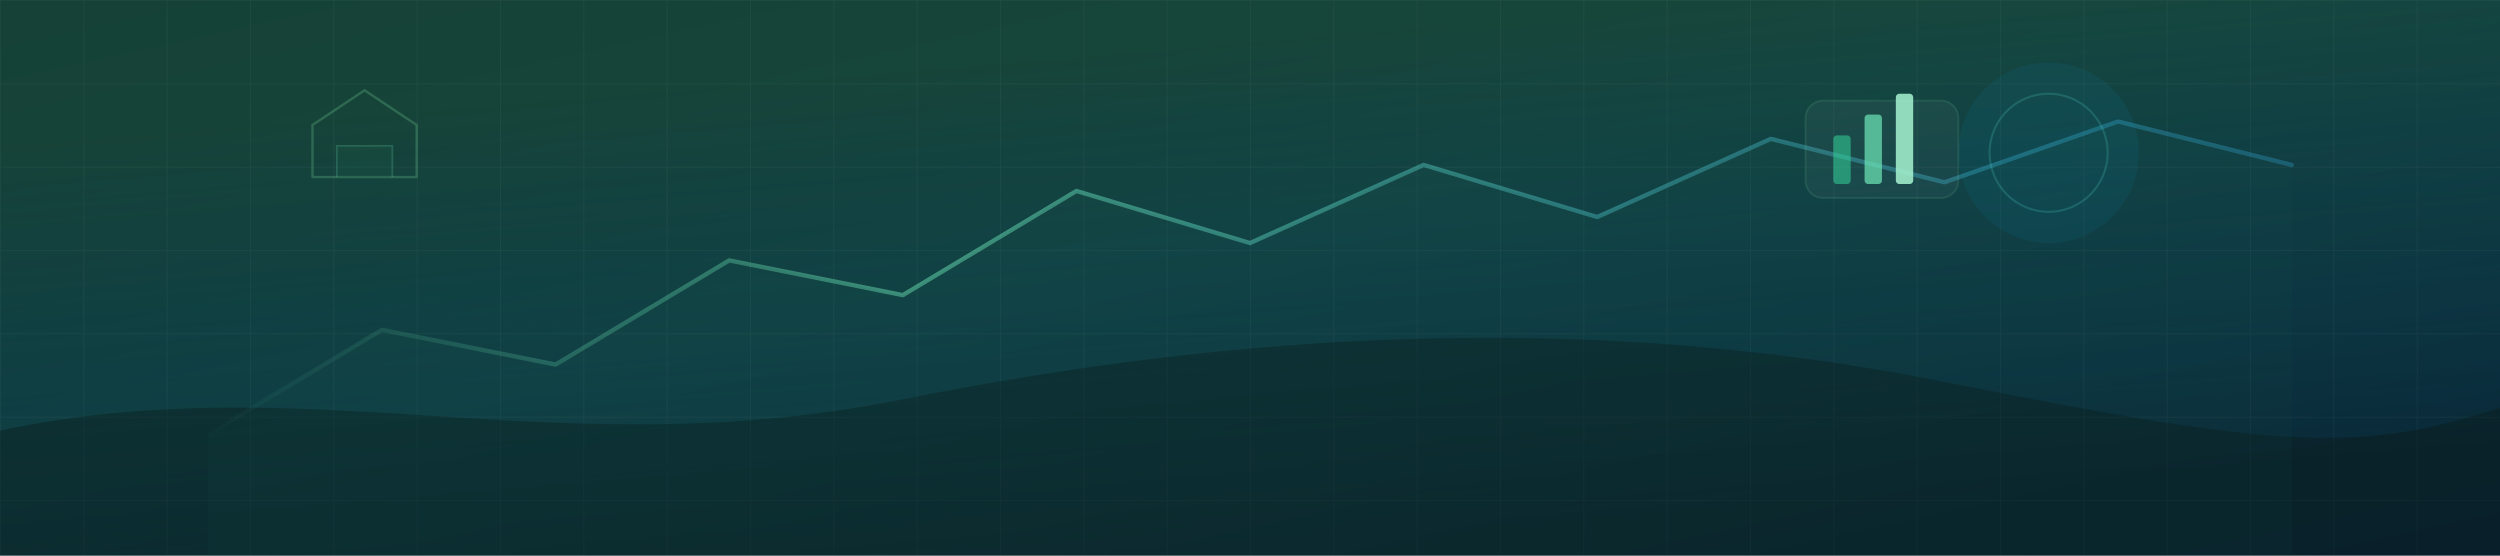
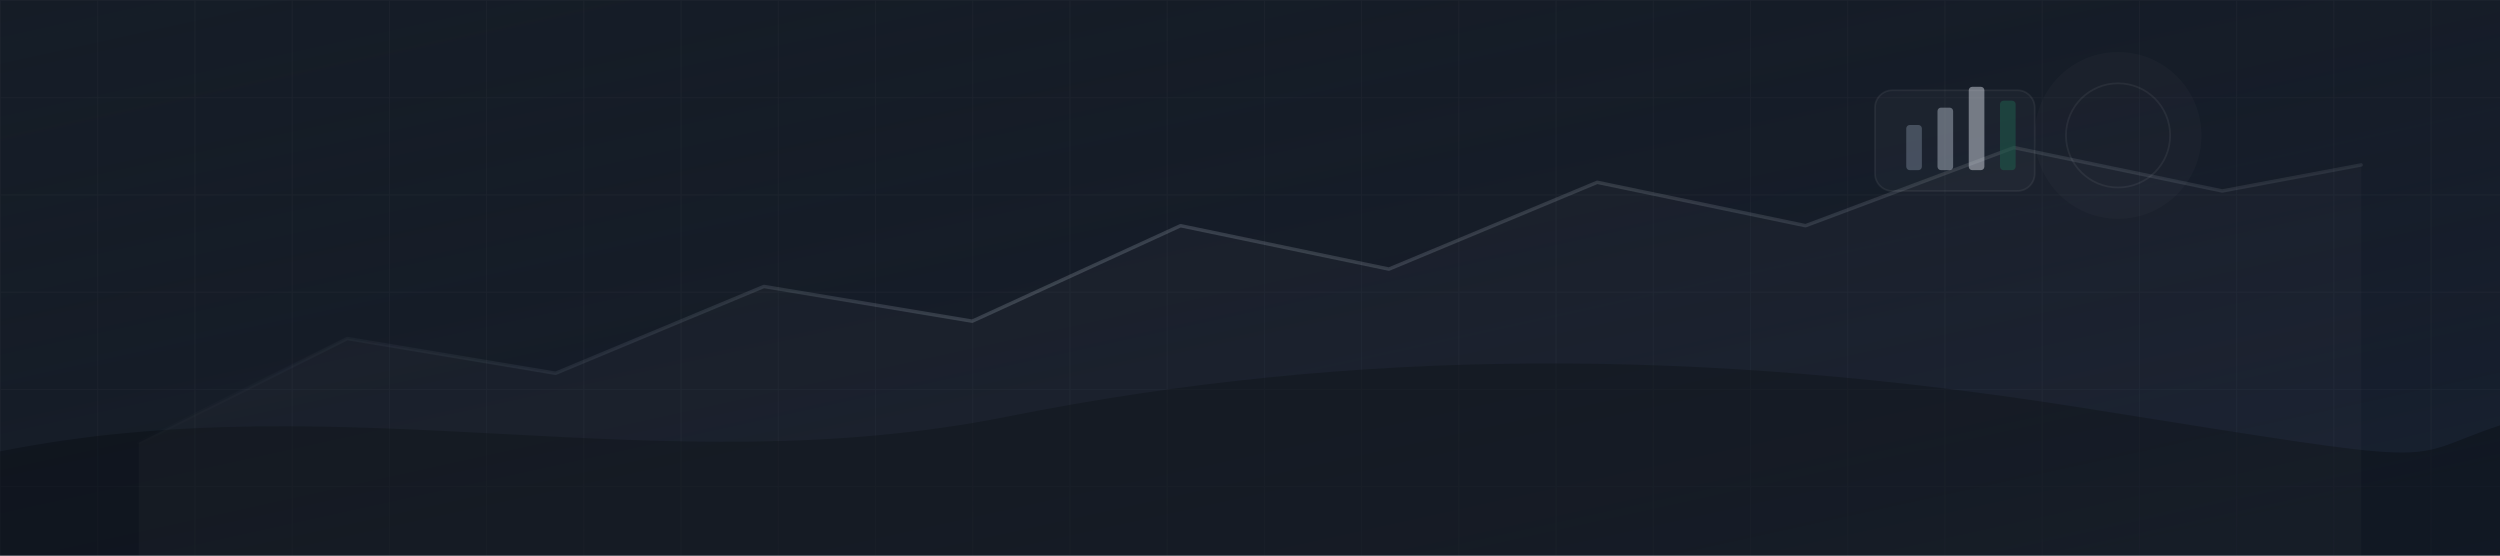
<svg xmlns="http://www.w3.org/2000/svg" viewBox="0 0 1440 320" preserveAspectRatio="xMidYMid slice">
  <defs>
    <linearGradient id="bg" x1="0%" y1="0%" x2="100%" y2="100%">
-       <stop offset="0%" stop-color="#0c1f1c" />
-       <stop offset="45%" stop-color="#0f2e2a" />
-       <stop offset="100%" stop-color="#0a1a24" />
+       <stop offset="0%" stop-color="#0f1419" />
+       <stop offset="50%" stop-color="#151b24" />
+       <stop offset="100%" stop-color="#1a2332" />
    </linearGradient>
-     <linearGradient id="glow" x1="70%" y1="0%" x2="100%" y2="80%">
-       <stop offset="0%" stop-color="#1e5c4b" stop-opacity="0.55" />
-       <stop offset="100%" stop-color="#0369a1" stop-opacity="0.15" />
+     <linearGradient id="glow" x1="0%" y1="0%" x2="100%" y2="100%">
+       <stop offset="0%" stop-color="#1e293b" stop-opacity="0.4" />
+       <stop offset="100%" stop-color="#0f172a" stop-opacity="0.2" />
    </linearGradient>
    <linearGradient id="line" x1="0%" y1="0%" x2="100%" y2="0%">
-       <stop offset="0%" stop-color="#6ee7b7" stop-opacity="0" />
-       <stop offset="35%" stop-color="#6ee7b7" stop-opacity="0.65" />
-       <stop offset="100%" stop-color="#38bdf8" stop-opacity="0.35" />
+       <stop offset="0%" stop-color="#94a3b8" stop-opacity="0" />
+       <stop offset="40%" stop-color="#cbd5e1" stop-opacity="0.35" />
+       <stop offset="100%" stop-color="#e2e8f0" stop-opacity="0.15" />
    </linearGradient>
-     <pattern id="grid" width="48" height="48" patternUnits="userSpaceOnUse">
-       <path d="M48 0H0V48" fill="none" stroke="#ffffff" stroke-opacity="0.04" stroke-width="1" />
+     <pattern id="grid" width="56" height="56" patternUnits="userSpaceOnUse">
+       <path d="M56 0H0V56" fill="none" stroke="#ffffff" stroke-opacity="0.03" stroke-width="1" />
    </pattern>
  </defs>
  <rect width="1440" height="320" fill="url(#bg)" />
  <rect width="1440" height="320" fill="url(#glow)" />
  <rect width="1440" height="320" fill="url(#grid)" />
-   <path d="M0 248 C180 210, 320 270, 520 230 S920 180, 1120 220 S1360 260, 1440 235 L1440 320 L0 320 Z" fill="#0a1612" fill-opacity="0.35" />
-   <path d="M120 250 L220 190 L320 210 L420 150 L520 170 L620 110 L720 140 L820 95 L920 125 L1020 80 L1120 105 L1220 70 L1320 95" fill="none" stroke="url(#line)" stroke-width="2.5" stroke-linecap="round" stroke-linejoin="round" opacity="0.75" />
-   <path d="M120 250 L220 190 L320 210 L420 150 L520 170 L620 110 L720 140 L820 95 L920 125 L1020 80 L1120 105 L1220 70 L1320 95 L1320 320 L120 320 Z" fill="#1e5c4b" fill-opacity="0.08" />
-   <circle cx="1180" cy="88" r="52" fill="#0ea5e9" fill-opacity="0.07" />
-   <circle cx="1180" cy="88" r="34" fill="none" stroke="#5eead4" stroke-opacity="0.18" stroke-width="1.2" />
-   <rect x="1040" y="58" width="88" height="56" rx="10" fill="#ffffff" fill-opacity="0.04" stroke="#86efac" stroke-opacity="0.12" />
-   <rect x="1056" y="78" width="10" height="28" rx="2" fill="#34d399" fill-opacity="0.55" />
-   <rect x="1074" y="66" width="10" height="40" rx="2" fill="#6ee7b7" fill-opacity="0.7" />
-   <rect x="1092" y="54" width="10" height="52" rx="2" fill="#a7f3d0" fill-opacity="0.85" />
-   <path d="M180 72 L210 52 L240 72 L240 102 L180 102 Z" fill="none" stroke="#86efac" stroke-opacity="0.22" stroke-width="1.4" stroke-linejoin="round" />
-   <path d="M194 102 V84 H226 V102" fill="#1e5c4b" fill-opacity="0.25" stroke="#6ee7b7" stroke-opacity="0.2" stroke-width="1" />
+   <path d="M0 260 C200 220, 380 280, 580 240 S980 200, 1200 235 S1380 265, 1440 245 L1440 320 L0 320 Z" fill="#0a0f14" fill-opacity="0.45" />
+   <path d="M80 255 L200 195 L320 215 L440 165 L560 185 L680 130 L800 155 L920 105 L1040 130 L1160 85 L1280 110 L1360 95" fill="none" stroke="url(#line)" stroke-width="2" stroke-linecap="round" stroke-linejoin="round" opacity="0.55" />
+   <path d="M80 255 L200 195 L320 215 L440 165 L560 185 L680 130 L800 155 L920 105 L1040 130 L1160 85 L1280 110 L1360 95 L1360 320 L80 320 Z" fill="#ffffff" fill-opacity="0.02" />
+   <circle cx="1220" cy="78" r="48" fill="#ffffff" fill-opacity="0.02" />
+   <circle cx="1220" cy="78" r="30" fill="none" stroke="#ffffff" stroke-opacity="0.06" stroke-width="1" />
+   <rect x="1080" y="52" width="92" height="58" rx="10" fill="#ffffff" fill-opacity="0.03" stroke="#ffffff" stroke-opacity="0.06" />
+   <rect x="1098" y="72" width="9" height="26" rx="2" fill="#94a3b8" fill-opacity="0.35" />
+   <rect x="1116" y="62" width="9" height="36" rx="2" fill="#cbd5e1" fill-opacity="0.4" />
+   <rect x="1134" y="50" width="9" height="48" rx="2" fill="#e2e8f0" fill-opacity="0.45" />
+   <rect x="1152" y="58" width="9" height="40" rx="2" fill="#1e5c4b" fill-opacity="0.55" />
</svg>
